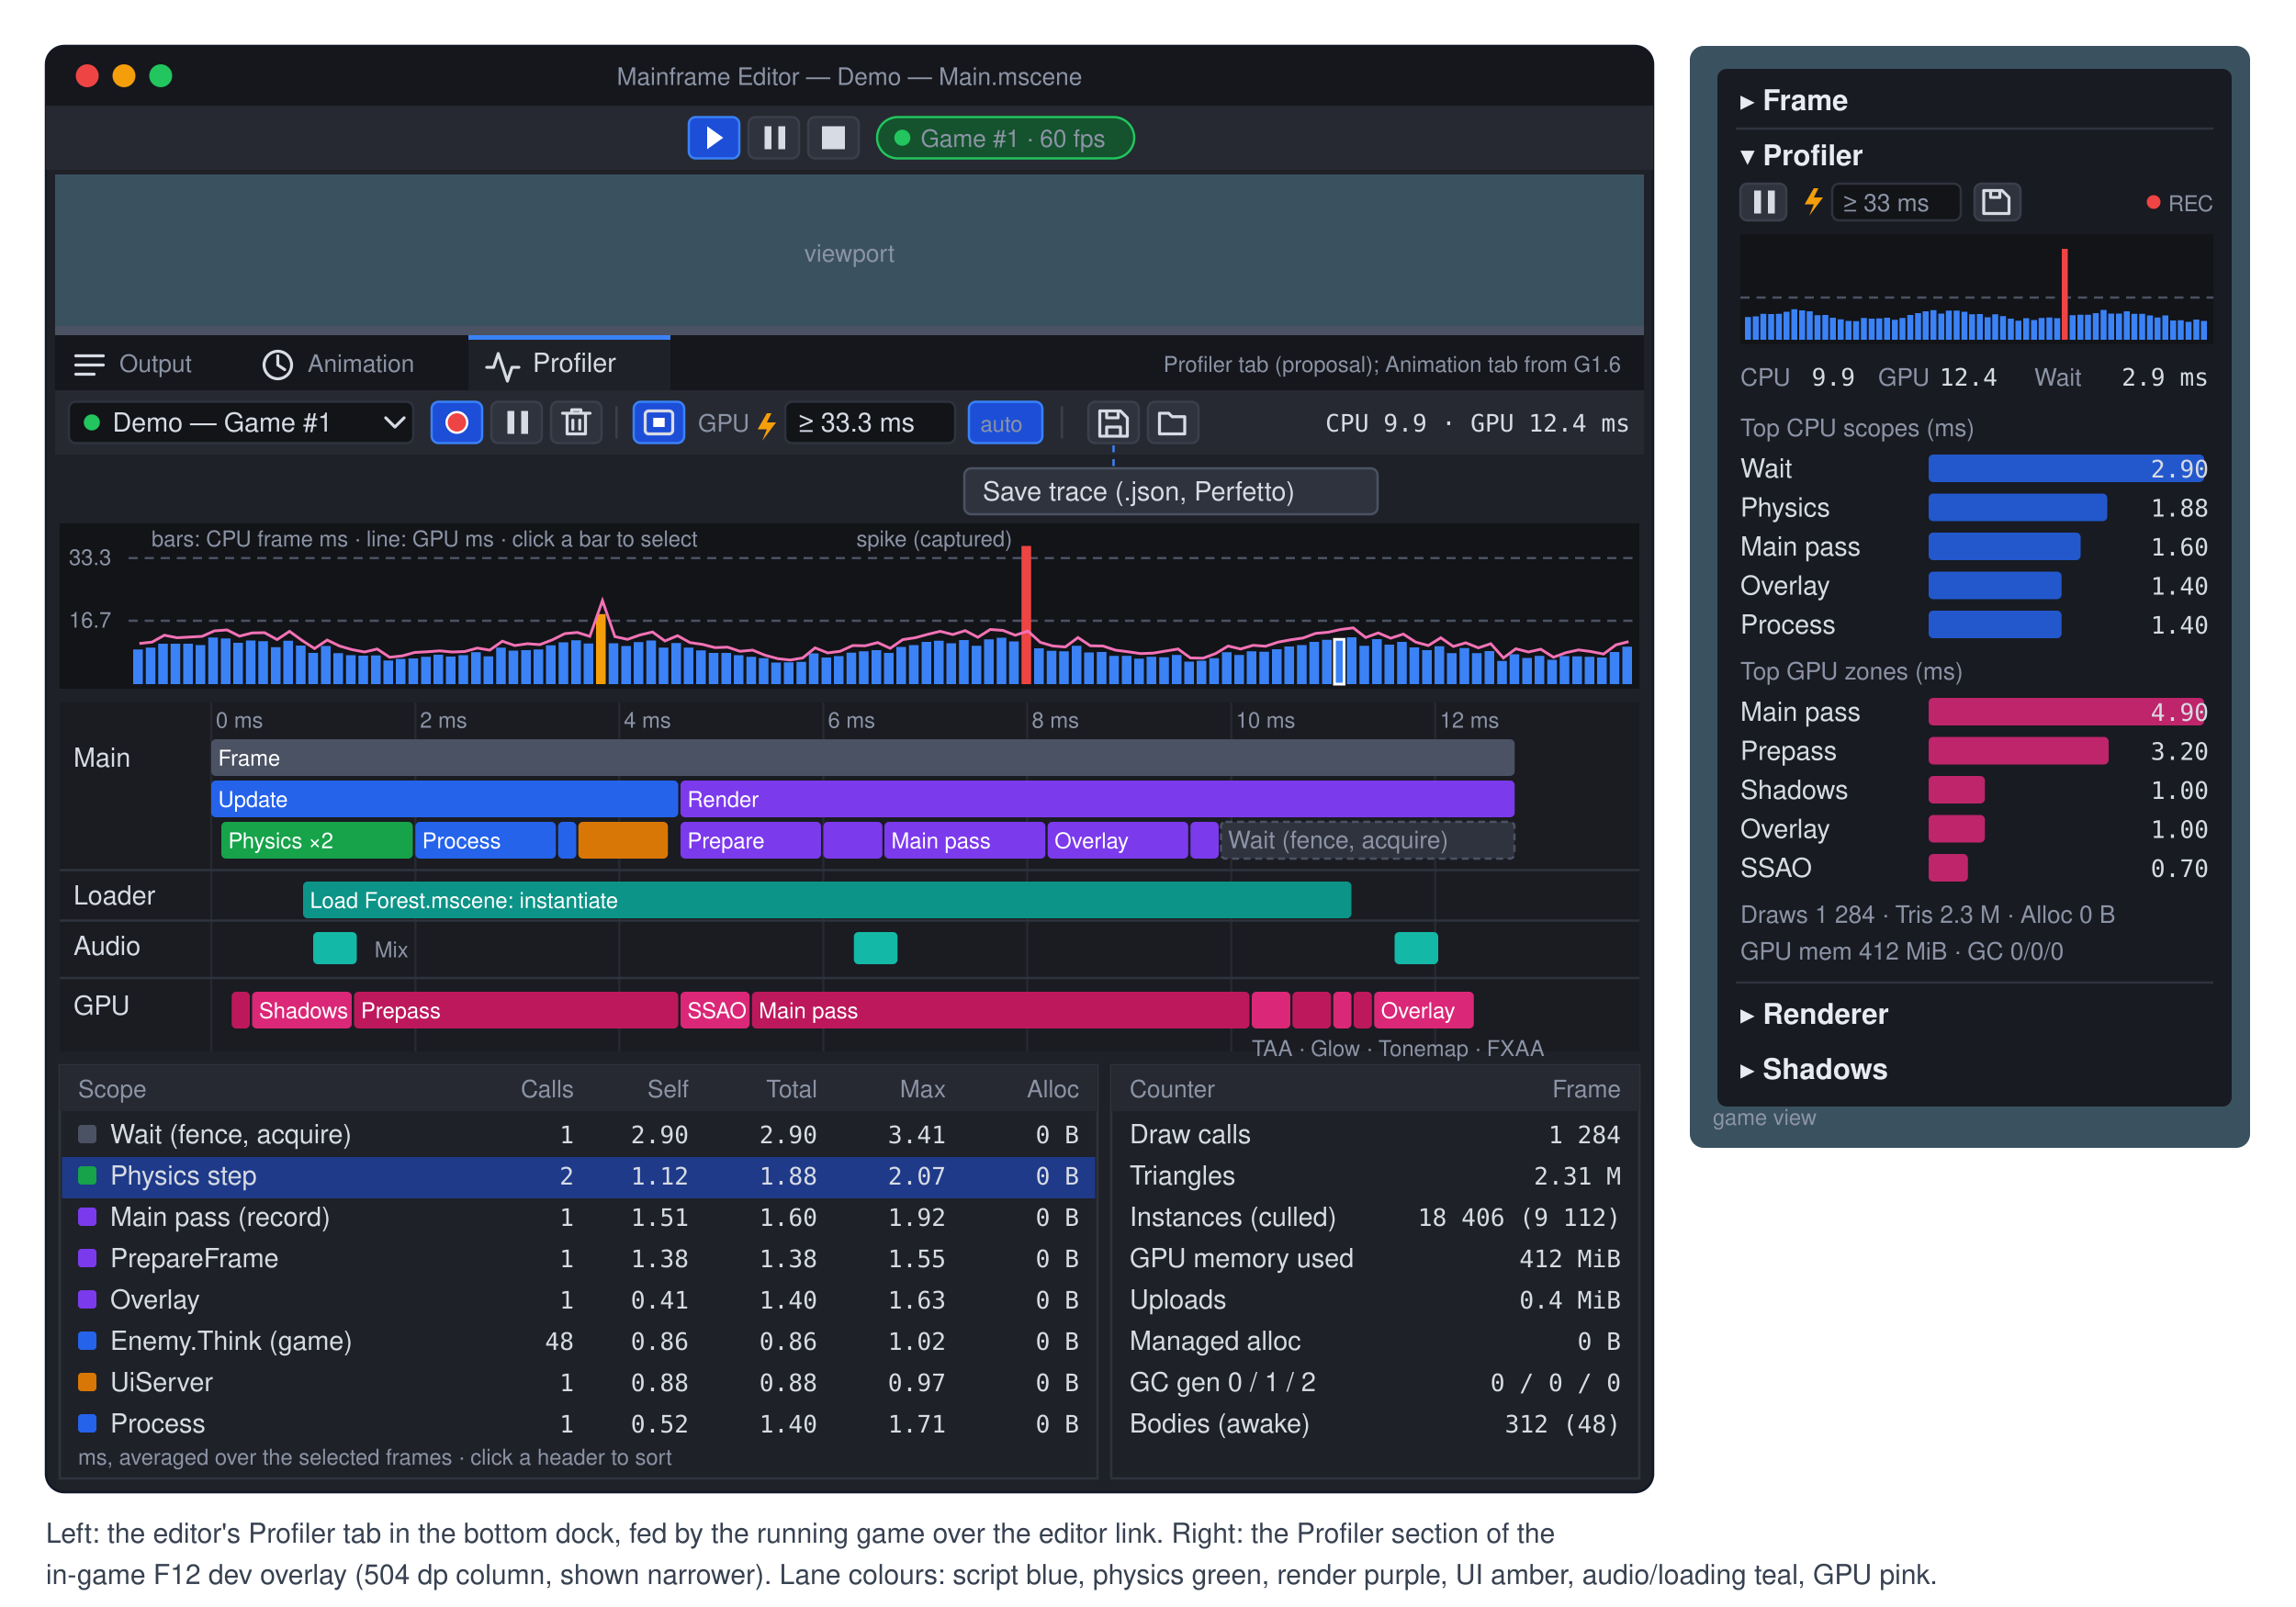
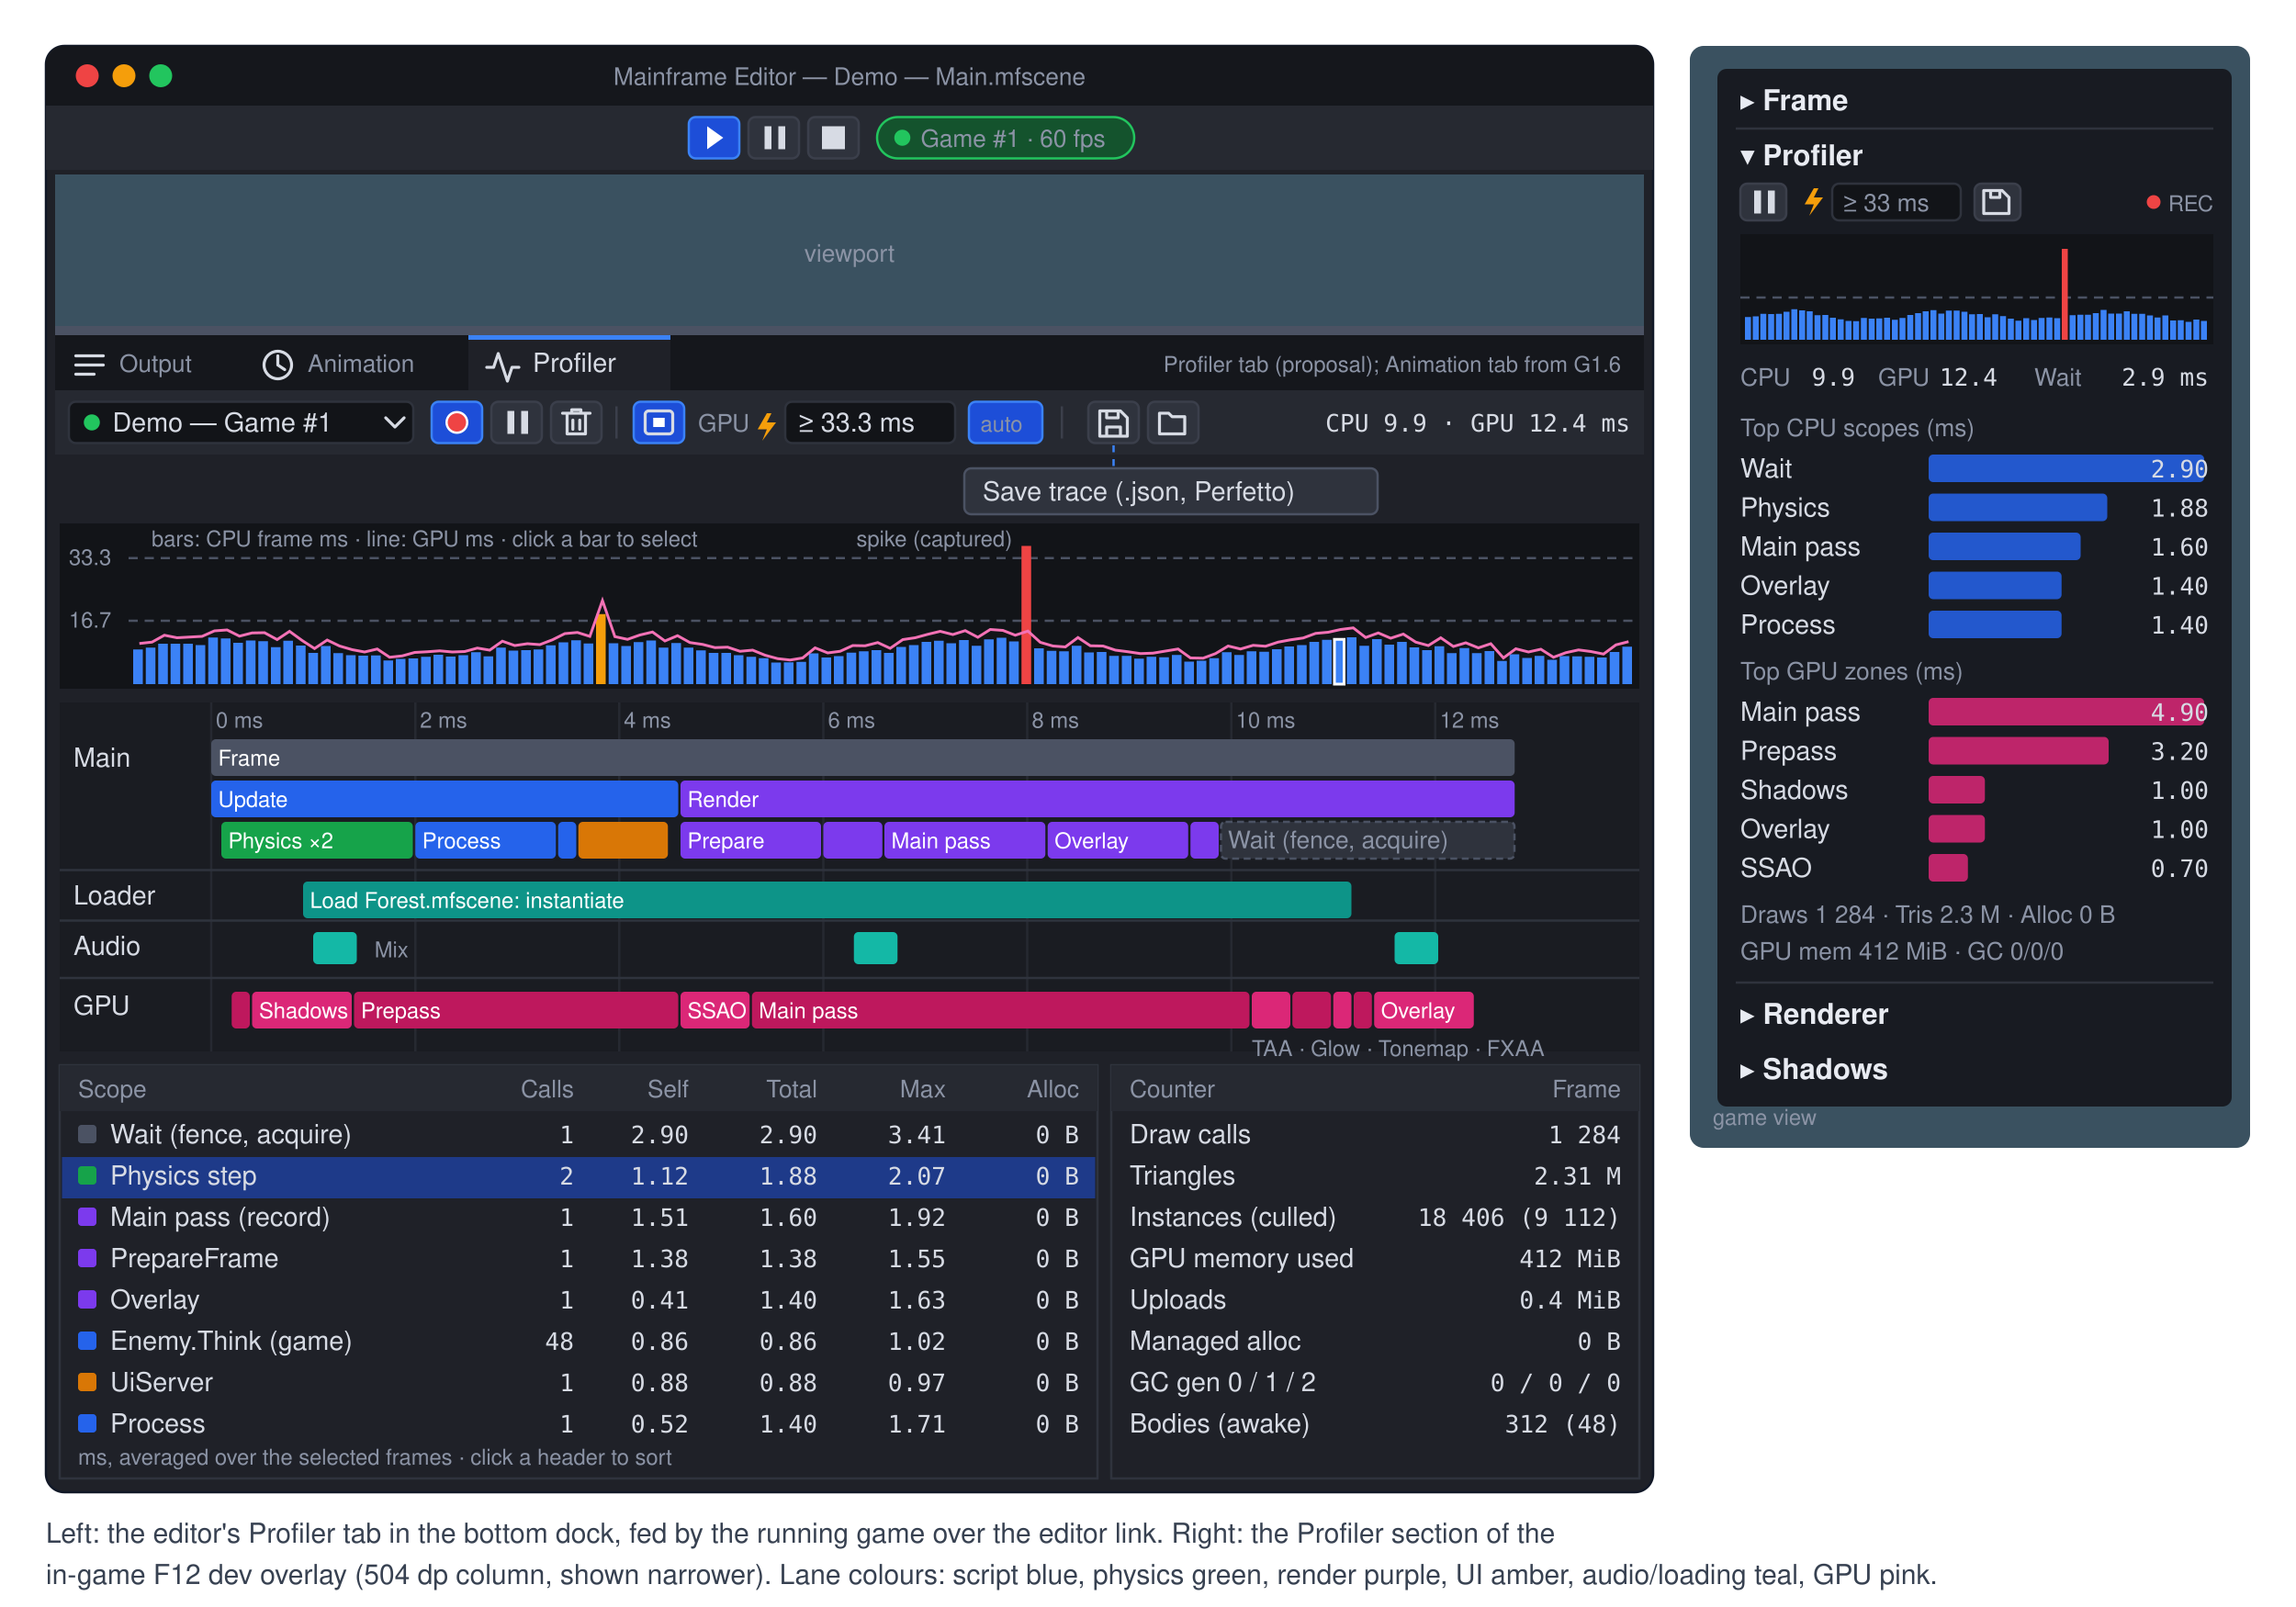
<svg xmlns="http://www.w3.org/2000/svg" viewBox="0 0 1000 700" font-family="-apple-system, 'Segoe UI', Helvetica, Arial, sans-serif" font-size="13">
  <rect width="1000" height="700" fill="#ffffff" />
  <style>
    .hdr{font-weight:600;font-size:12.5px;fill:#e8ebf2}
    .t{fill:#d7dbe4;font-size:11.5px}
    .s{fill:#8b93a5;font-size:10.5px}
    .xs{fill:#8b93a5;font-size:9.5px}
    .bl{fill:#ffffff;font-size:9.5px}
    .m{fill:#d7dbe4;font-size:10.5px;font-family:ui-monospace, Menlo, Consolas, monospace}
    .mr{fill:#d7dbe4;font-size:10.5px;font-family:ui-monospace, Menlo, Consolas, monospace;text-anchor:end}
    .cap{fill:#374151;font-size:12px}
    .btn{fill:#2f333d;stroke:#3b3f4b}
    .on{fill:#1d4ed8;stroke:#3b82f6}
    .fld{fill:#121418;stroke:#2f333d}
    .g{fill:none;stroke:#d7dbe4;stroke-width:1.3;stroke-linecap:round;stroke-linejoin:round}
    .budget{stroke:#4b5263;stroke-width:1;stroke-dasharray:4 3}
    .lead{stroke:#3b82f6;stroke-width:1;stroke-dasharray:3 3;fill:none}
  </style>
  <rect x="20" y="20" width="700" height="630" rx="8" fill="#1f2128" stroke="#111827" />
  <rect x="20" y="20" width="700" height="26" rx="8" fill="#15171c" />
  <rect x="20" y="38" width="700" height="8" fill="#15171c" />
  <circle cx="38" cy="33" r="5" fill="#ef4444" />
  <circle cx="54" cy="33" r="5" fill="#f59e0b" />
  <circle cx="70" cy="33" r="5" fill="#22c55e" />
-   <text x="370" y="37" class="s" text-anchor="middle">Mainframe Editor — Demo — Main.mscene</text>
+   <text x="370" y="37" class="s" text-anchor="middle">Mainframe Editor — Demo — Main.mfscene</text>
  <rect x="20" y="46" width="700" height="28" fill="#262931" />
  <rect x="300" y="51" width="22" height="18" rx="3" class="on" />
  <path d="M308,55 l7,5 l-7,5 z" fill="#ffffff" />
  <rect x="326" y="51" width="22" height="18" rx="3" class="btn" />
  <rect x="333" y="55" width="3" height="10" fill="#d7dbe4" />
  <rect x="339" y="55" width="3" height="10" fill="#d7dbe4" />
  <rect x="352" y="51" width="22" height="18" rx="3" class="btn" />
  <rect x="358" y="55" width="10" height="10" fill="#d7dbe4" />
  <rect x="382" y="51" width="112" height="18" rx="9" fill="#14532d" stroke="#22c55e" />
  <circle cx="393" cy="60" r="3.5" fill="#22c55e" />
  <text x="401" y="64" class="s" fill="#d7dbe4">Game #1 · 60 fps</text>
  <rect x="24" y="76" width="692" height="66" fill="#3a5160" />
  <text x="370" y="114" class="s" text-anchor="middle" fill="#c9d6de">viewport</text>
  <rect x="24" y="142" width="692" height="4" fill="#4b5263" />
  <rect x="24" y="146" width="692" height="24" fill="#15171c" />
  <rect x="24" y="146" width="82" height="24" fill="#15171c" />
  <path d="M33,155 h12 M33,159 h12 M33,163 h8" class="g" stroke="#8b93a5" />
  <text x="52" y="162" class="s">Output</text>
  <rect x="106" y="146" width="98" height="24" fill="#15171c" />
  <circle cx="121" cy="159" r="6" class="g" stroke="#8b93a5" />
  <path d="M121,155 v4 l3,2" class="g" stroke="#8b93a5" />
  <text x="134" y="162" class="s">Animation</text>
  <rect x="204" y="146" width="88" height="24" fill="#1f2128" />
  <rect x="204" y="146" width="88" height="2" fill="#3b82f6" />
  <path d="M212,160 h3 l2,-6 l4,12 l2,-6 h3" class="g" stroke="#3b82f6" />
  <text x="232" y="162" class="t">Profiler</text>
  <text x="706" y="162" class="xs" text-anchor="end">Profiler tab (proposal); Animation tab from G1.6</text>
  <rect x="24" y="170" width="692" height="28" fill="#262931" />
  <rect x="30" y="175" width="150" height="18" rx="3" class="fld" />
  <circle cx="40" cy="184" r="3.5" fill="#22c55e" />
  <text x="49" y="188" class="t">Demo — Game #1</text>
  <path d="M168,182 l4,4 l4,-4" class="g" stroke="#8b93a5" />
  <rect x="188" y="175" width="22" height="18" rx="3" class="on" />
  <circle cx="199" cy="184" r="4.5" fill="#ef4444" stroke="#ffffff" stroke-width="1" />
  <rect x="214" y="175" width="22" height="18" rx="3" class="btn" />
  <rect x="221" y="179" width="3" height="10" fill="#d7dbe4" />
  <rect x="227" y="179" width="3" height="10" fill="#d7dbe4" />
  <rect x="240" y="175" width="22" height="18" rx="3" class="btn" />
  <path d="M245,180 h12 M247,180 v9 h8 v-9 M249.5,183 v4 M252.5,183 v4 M249,180 v-1.5 h4 v1.5" class="g" />
  <rect x="268" y="177" width="1" height="14" fill="#3b3f4b" />
  <rect x="276" y="175" width="22" height="18" rx="3" class="on" />
  <rect x="281" y="179" width="12" height="10" rx="1.5" class="g" stroke="#ffffff" />
  <rect x="284.5" y="182" width="5" height="4" fill="#ffffff" />
  <text x="304" y="188" class="s">GPU</text>
  <path d="M334,180 l-4,7 h4 l-2,5 l6,-8 h-4 l2,-4 z" fill="#f59e0b" />
  <rect x="342" y="175" width="74" height="18" rx="3" class="fld" />
  <text x="348" y="188" class="t">≥ 33.3 ms</text>
  <rect x="422" y="175" width="32" height="18" rx="3" class="on" />
  <text x="427" y="188" class="xs" fill="#ffffff">auto</text>
  <rect x="462" y="177" width="1" height="14" fill="#3b3f4b" />
  <rect x="474" y="175" width="22" height="18" rx="3" class="btn" />
  <path d="M479,179 h9 l3,3 v8 h-12 z M482,179 v3 h5 v-3 M482,190 v-4 h6 v4" class="g" />
  <rect x="500" y="175" width="22" height="18" rx="3" class="btn" />
  <path d="M505,180 h4 l1.5,1.5 h5.5 v7.5 h-11 z" class="g" />
  <text x="710" y="188" class="m" text-anchor="end">CPU 9.9 · GPU 12.4 ms</text>
  <path d="M485,194 v10" class="lead" />
  <rect x="420" y="204" width="180" height="20" rx="3" fill="#2f333d" stroke="#4b5263" />
  <text x="428" y="218" class="t">Save trace (.json, Perfetto)</text>
  <rect x="26" y="228" width="688" height="72" fill="#121418" />
  <line x1="56" y1="270.4" x2="712" y2="270.4" class="budget" />
  <text x="30" y="273.4" class="xs">16.7</text>
  <line x1="56" y1="243.1" x2="712" y2="243.1" class="budget" />
  <text x="30" y="246.1" class="xs">33.3</text>
  <rect x="58.0" y="282.9" width="4.2" height="15.1" fill="#3b82f6" />
  <rect x="63.5" y="282.1" width="4.2" height="15.9" fill="#3b82f6" />
  <rect x="68.9" y="280.4" width="4.2" height="17.6" fill="#3b82f6" />
  <rect x="74.3" y="280.4" width="4.2" height="17.6" fill="#3b82f6" />
  <rect x="79.8" y="280.4" width="4.2" height="17.6" fill="#3b82f6" />
  <rect x="85.2" y="281.0" width="4.2" height="17.0" fill="#3b82f6" />
  <rect x="90.7" y="277.7" width="4.2" height="20.3" fill="#3b82f6" />
  <rect x="96.2" y="278.1" width="4.2" height="19.9" fill="#3b82f6" />
  <rect x="101.6" y="280.0" width="4.2" height="18.0" fill="#3b82f6" />
  <rect x="107.1" y="279.0" width="4.2" height="19.0" fill="#3b82f6" />
  <rect x="112.5" y="279.3" width="4.2" height="18.7" fill="#3b82f6" />
  <rect x="118.0" y="281.9" width="4.2" height="16.1" fill="#3b82f6" />
  <rect x="123.4" y="279.1" width="4.2" height="18.9" fill="#3b82f6" />
  <rect x="128.9" y="281.2" width="4.2" height="16.8" fill="#3b82f6" />
  <rect x="134.3" y="284.4" width="4.2" height="13.6" fill="#3b82f6" />
  <rect x="139.8" y="281.4" width="4.2" height="16.6" fill="#3b82f6" />
  <rect x="145.2" y="284.5" width="4.2" height="13.5" fill="#3b82f6" />
  <rect x="150.7" y="285.4" width="4.2" height="12.6" fill="#3b82f6" />
  <rect x="156.1" y="285.6" width="4.2" height="12.4" fill="#3b82f6" />
  <rect x="161.6" y="285.5" width="4.2" height="12.5" fill="#3b82f6" />
  <rect x="167.0" y="287.7" width="4.2" height="10.3" fill="#3b82f6" />
  <rect x="172.4" y="287.0" width="4.2" height="11.0" fill="#3b82f6" />
  <rect x="177.9" y="286.8" width="4.2" height="11.2" fill="#3b82f6" />
  <rect x="183.4" y="286.1" width="4.2" height="11.9" fill="#3b82f6" />
  <rect x="188.8" y="285.2" width="4.2" height="12.8" fill="#3b82f6" />
  <rect x="194.2" y="286.0" width="4.2" height="12.0" fill="#3b82f6" />
  <rect x="199.7" y="285.4" width="4.2" height="12.6" fill="#3b82f6" />
  <rect x="205.2" y="284.1" width="4.2" height="13.9" fill="#3b82f6" />
  <rect x="210.6" y="285.9" width="4.2" height="12.1" fill="#3b82f6" />
  <rect x="216.1" y="282.1" width="4.2" height="15.9" fill="#3b82f6" />
  <rect x="221.5" y="283.4" width="4.2" height="14.6" fill="#3b82f6" />
  <rect x="227.0" y="283.2" width="4.2" height="14.8" fill="#3b82f6" />
  <rect x="232.4" y="282.9" width="4.2" height="15.1" fill="#3b82f6" />
  <rect x="237.8" y="281.1" width="4.2" height="16.9" fill="#3b82f6" />
  <rect x="243.3" y="279.8" width="4.2" height="18.2" fill="#3b82f6" />
  <rect x="248.8" y="278.9" width="4.2" height="19.1" fill="#3b82f6" />
  <rect x="254.2" y="280.3" width="4.2" height="17.7" fill="#3b82f6" />
  <rect x="259.6" y="267.5" width="4.2" height="30.5" fill="#f59e0b" />
  <rect x="265.1" y="280.2" width="4.2" height="17.8" fill="#3b82f6" />
  <rect x="270.6" y="281.4" width="4.2" height="16.6" fill="#3b82f6" />
  <rect x="276.0" y="279.7" width="4.2" height="18.3" fill="#3b82f6" />
  <rect x="281.5" y="279.0" width="4.2" height="19.0" fill="#3b82f6" />
  <rect x="286.9" y="282.1" width="4.2" height="15.9" fill="#3b82f6" />
  <rect x="292.4" y="280.1" width="4.2" height="17.9" fill="#3b82f6" />
  <rect x="297.8" y="282.1" width="4.2" height="15.9" fill="#3b82f6" />
  <rect x="303.2" y="283.3" width="4.2" height="14.7" fill="#3b82f6" />
  <rect x="308.7" y="284.4" width="4.2" height="13.6" fill="#3b82f6" />
  <rect x="314.2" y="284.4" width="4.2" height="13.6" fill="#3b82f6" />
  <rect x="319.6" y="285.4" width="4.2" height="12.6" fill="#3b82f6" />
  <rect x="325.1" y="286.1" width="4.2" height="11.9" fill="#3b82f6" />
  <rect x="330.5" y="286.7" width="4.2" height="11.3" fill="#3b82f6" />
  <rect x="335.9" y="288.6" width="4.2" height="9.4" fill="#3b82f6" />
  <rect x="341.4" y="288.5" width="4.2" height="9.5" fill="#3b82f6" />
  <rect x="346.9" y="288.3" width="4.2" height="9.7" fill="#3b82f6" />
  <rect x="352.3" y="284.6" width="4.2" height="13.4" fill="#3b82f6" />
  <rect x="357.8" y="286.4" width="4.2" height="11.6" fill="#3b82f6" />
  <rect x="363.2" y="285.8" width="4.2" height="12.2" fill="#3b82f6" />
  <rect x="368.7" y="284.3" width="4.2" height="13.7" fill="#3b82f6" />
  <rect x="374.1" y="283.7" width="4.2" height="14.3" fill="#3b82f6" />
  <rect x="379.6" y="283.2" width="4.2" height="14.8" fill="#3b82f6" />
  <rect x="385.0" y="284.4" width="4.2" height="13.6" fill="#3b82f6" />
  <rect x="390.4" y="281.8" width="4.2" height="16.2" fill="#3b82f6" />
  <rect x="395.9" y="281.0" width="4.2" height="17.0" fill="#3b82f6" />
  <rect x="401.4" y="279.6" width="4.2" height="18.4" fill="#3b82f6" />
  <rect x="406.8" y="279.1" width="4.2" height="18.9" fill="#3b82f6" />
  <rect x="412.2" y="280.2" width="4.2" height="17.8" fill="#3b82f6" />
  <rect x="417.7" y="278.8" width="4.2" height="19.2" fill="#3b82f6" />
  <rect x="423.2" y="281.3" width="4.2" height="16.7" fill="#3b82f6" />
  <rect x="428.6" y="278.5" width="4.2" height="19.5" fill="#3b82f6" />
  <rect x="434.1" y="277.8" width="4.2" height="20.2" fill="#3b82f6" />
  <rect x="439.5" y="279.4" width="4.2" height="18.6" fill="#3b82f6" />
  <rect x="444.9" y="237.8" width="4.2" height="60.2" fill="#ef4444" />
  <rect x="450.4" y="282.4" width="4.2" height="15.6" fill="#3b82f6" />
  <rect x="455.9" y="283.5" width="4.2" height="14.5" fill="#3b82f6" />
  <rect x="461.3" y="283.7" width="4.2" height="14.3" fill="#3b82f6" />
  <rect x="466.8" y="281.3" width="4.2" height="16.7" fill="#3b82f6" />
  <rect x="472.2" y="284.2" width="4.2" height="13.8" fill="#3b82f6" />
  <rect x="477.7" y="284.0" width="4.2" height="14.0" fill="#3b82f6" />
  <rect x="483.1" y="285.7" width="4.2" height="12.3" fill="#3b82f6" />
  <rect x="488.6" y="285.7" width="4.2" height="12.3" fill="#3b82f6" />
  <rect x="494.0" y="286.9" width="4.2" height="11.1" fill="#3b82f6" />
  <rect x="499.4" y="286.1" width="4.2" height="11.9" fill="#3b82f6" />
  <rect x="504.9" y="286.3" width="4.2" height="11.7" fill="#3b82f6" />
  <rect x="510.4" y="285.3" width="4.2" height="12.7" fill="#3b82f6" />
  <rect x="515.8" y="288.2" width="4.2" height="9.8" fill="#3b82f6" />
  <rect x="521.2" y="287.8" width="4.2" height="10.2" fill="#3b82f6" />
  <rect x="526.7" y="286.7" width="4.2" height="11.3" fill="#3b82f6" />
  <rect x="532.2" y="284.1" width="4.2" height="13.9" fill="#3b82f6" />
  <rect x="537.6" y="285.3" width="4.2" height="12.7" fill="#3b82f6" />
  <rect x="543.0" y="283.7" width="4.2" height="14.3" fill="#3b82f6" />
  <rect x="548.5" y="283.9" width="4.2" height="14.1" fill="#3b82f6" />
  <rect x="554.0" y="282.8" width="4.2" height="15.2" fill="#3b82f6" />
  <rect x="559.4" y="281.6" width="4.2" height="16.4" fill="#3b82f6" />
  <rect x="564.9" y="281.0" width="4.2" height="17.0" fill="#3b82f6" />
  <rect x="570.3" y="279.6" width="4.2" height="18.4" fill="#3b82f6" />
  <rect x="575.8" y="278.7" width="4.2" height="19.3" fill="#3b82f6" />
  <rect x="581.2" y="278.5" width="4.2" height="19.5" fill="#3b82f6" stroke="#ffffff" stroke-width="1.2" />
  <rect x="586.6" y="277.6" width="4.2" height="20.4" fill="#3b82f6" />
  <rect x="592.1" y="281.3" width="4.2" height="16.7" fill="#3b82f6" />
  <rect x="597.6" y="278.4" width="4.2" height="19.6" fill="#3b82f6" />
  <rect x="603.0" y="280.8" width="4.2" height="17.2" fill="#3b82f6" />
  <rect x="608.5" y="279.6" width="4.2" height="18.4" fill="#3b82f6" />
  <rect x="613.9" y="282.0" width="4.2" height="16.0" fill="#3b82f6" />
  <rect x="619.4" y="283.2" width="4.2" height="14.8" fill="#3b82f6" />
  <rect x="624.8" y="281.5" width="4.2" height="16.5" fill="#3b82f6" />
  <rect x="630.2" y="284.5" width="4.2" height="13.5" fill="#3b82f6" />
  <rect x="635.7" y="282.3" width="4.2" height="15.7" fill="#3b82f6" />
  <rect x="641.1" y="284.5" width="4.2" height="13.5" fill="#3b82f6" />
  <rect x="646.6" y="283.6" width="4.2" height="14.4" fill="#3b82f6" />
  <rect x="652.1" y="287.9" width="4.2" height="10.1" fill="#3b82f6" />
  <rect x="657.5" y="285.0" width="4.2" height="13.0" fill="#3b82f6" />
  <rect x="663.0" y="286.6" width="4.2" height="11.4" fill="#3b82f6" />
  <rect x="668.4" y="285.7" width="4.2" height="12.3" fill="#3b82f6" />
  <rect x="673.9" y="287.4" width="4.2" height="10.6" fill="#3b82f6" />
  <rect x="679.3" y="285.8" width="4.2" height="12.2" fill="#3b82f6" />
  <rect x="684.8" y="285.9" width="4.2" height="12.1" fill="#3b82f6" />
  <rect x="690.2" y="286.1" width="4.2" height="11.9" fill="#3b82f6" />
  <rect x="695.6" y="286.4" width="4.2" height="11.6" fill="#3b82f6" />
  <rect x="701.1" y="284.0" width="4.2" height="14.0" fill="#3b82f6" />
  <rect x="706.6" y="281.7" width="4.2" height="16.3" fill="#3b82f6" />
  <polyline points="60.7,280.3 66.2,279.7 71.6,276.7 77.1,277.8 82.5,277.5 88.0,277.2 93.4,274.8 98.9,274.4 104.3,277.1 109.8,275.7 115.2,275.6 120.7,278.6 126.1,275.0 131.6,279.0 137.0,282.5 142.5,278.8 147.9,281.4 153.4,283.0 158.8,284.0 164.3,282.7 169.7,286.3 175.2,285.7 180.6,284.2 186.1,283.9 191.5,283.5 197.0,284.0 202.4,283.8 207.9,282.3 213.3,283.2 218.8,279.3 224.2,281.2 229.7,280.4 235.1,280.8 240.6,278.7 246.0,276.0 251.5,275.5 256.9,277.2 262.4,261.6 267.8,277.3 273.3,278.5 278.7,276.6 284.2,275.3 289.6,279.2 295.1,276.9 300.5,279.9 306.0,280.7 311.4,282.1 316.9,281.9 322.3,283.7 327.8,283.2 333.2,285.4 338.7,286.9 344.1,287.5 349.6,286.6 355.0,282.2 360.5,284.4 365.9,283.7 371.4,281.2 376.8,281.3 382.3,279.9 387.7,282.4 393.2,278.6 398.6,277.8 404.1,276.3 409.5,275.0 415.0,276.4 420.4,274.7 425.9,277.6 431.3,274.2 436.8,274.6 442.2,276.7 447.7,274.9 453.1,279.8 458.6,281.4 464.0,281.8 469.5,277.7 474.9,281.3 480.4,281.4 485.8,283.2 491.3,283.9 496.7,284.7 502.2,284.5 507.6,283.6 513.1,282.7 518.5,286.6 524.0,286.7 529.4,284.7 534.9,281.4 540.3,282.7 545.8,281.1 551.2,281.5 556.7,279.7 562.1,278.7 567.6,277.9 573.0,275.9 578.5,275.4 583.9,274.2 589.4,273.5 594.8,277.7 600.3,275.7 605.7,278.0 611.2,276.2 616.6,279.7 622.1,281.2 627.5,277.8 633.0,281.6 638.4,280.0 643.9,282.2 649.3,280.4 654.8,286.6 660.2,282.6 665.7,284.0 671.1,282.8 676.6,286.3 682.0,284.3 687.5,283.1 692.9,283.8 698.4,284.9 703.8,280.9 709.3,279.5" fill="none" stroke="#f472b6" stroke-width="1.2" />
  <text x="66" y="238" class="xs">bars: CPU frame ms · line: GPU ms · click a bar to select</text>
  <text x="440.9" y="238" class="xs" fill="#fca5a5" text-anchor="end">spike (captured)</text>
  <rect x="26" y="306" width="688" height="152" fill="#1a1c22" />
  <line x1="92.0" y1="306" x2="92.0" y2="458" stroke="#262931" />
  <text x="94.0" y="317" class="xs">0 ms</text>
  <line x1="180.9" y1="306" x2="180.9" y2="458" stroke="#262931" />
  <text x="182.9" y="317" class="xs">2 ms</text>
  <line x1="269.7" y1="306" x2="269.7" y2="458" stroke="#262931" />
  <text x="271.7" y="317" class="xs">4 ms</text>
  <line x1="358.6" y1="306" x2="358.6" y2="458" stroke="#262931" />
  <text x="360.6" y="317" class="xs">6 ms</text>
  <line x1="447.4" y1="306" x2="447.4" y2="458" stroke="#262931" />
  <text x="449.4" y="317" class="xs">8 ms</text>
  <line x1="536.3" y1="306" x2="536.3" y2="458" stroke="#262931" />
  <text x="538.3" y="317" class="xs">10 ms</text>
  <line x1="625.1" y1="306" x2="625.1" y2="458" stroke="#262931" />
  <text x="627.1" y="317" class="xs">12 ms</text>
  <text x="32" y="334" class="t">Main</text>
  <text x="32" y="394" class="t">Loader</text>
  <text x="32" y="416" class="t">Audio</text>
  <text x="32" y="442" class="t">GPU</text>
  <line x1="26" y1="379" x2="714" y2="379" stroke="#2f333d" />
  <line x1="26" y1="401" x2="714" y2="401" stroke="#2f333d" />
  <line x1="26" y1="426" x2="714" y2="426" stroke="#2f333d" />
  <rect x="92.0" y="322" width="567.7" height="16" rx="2" fill="#4b5263" />
  <text x="95.0" y="333.5" class="bl">Frame</text>
  <rect x="92.0" y="340" width="203.4" height="16" rx="2" fill="#2563eb" />
  <text x="95.0" y="351.5" class="bl">Update</text>
  <rect x="296.4" y="340" width="363.3" height="16" rx="2" fill="#7c3aed" />
  <text x="299.4" y="351.5" class="bl">Render</text>
  <rect x="96.4" y="358" width="83.4" height="16" rx="2" fill="#16a34a" />
  <text x="99.4" y="369.5" class="bl">Physics ×2</text>
  <rect x="180.9" y="358" width="61.2" height="16" rx="2" fill="#2563eb" />
  <text x="183.9" y="369.5" class="bl">Process</text>
  <rect x="243.1" y="358" width="7.9" height="16" rx="2" fill="#2563eb" />
  <rect x="251.9" y="358" width="39.0" height="16" rx="2" fill="#d97706" />
  <rect x="296.4" y="358" width="61.2" height="16" rx="2" fill="#7c3aed" />
  <text x="299.4" y="369.5" class="bl">Prepare</text>
  <rect x="358.6" y="358" width="25.7" height="16" rx="2" fill="#7c3aed" />
  <rect x="385.2" y="358" width="70.1" height="16" rx="2" fill="#7c3aed" />
  <text x="388.2" y="369.5" class="bl">Main pass</text>
  <rect x="456.3" y="358" width="61.2" height="16" rx="2" fill="#7c3aed" />
  <text x="459.3" y="369.5" class="bl">Overlay</text>
  <rect x="518.5" y="358" width="12.3" height="16" rx="2" fill="#7c3aed" />
  <rect x="531.8" y="358" width="127.8" height="16" rx="2" fill="#2f333d" stroke="#4b5263" stroke-dasharray="3 2" />
  <text x="534.8" y="369.5" class="s">Wait (fence, acquire)</text>
  <rect x="132.0" y="384" width="456.6" height="16" rx="2" fill="#0d9488" />
-   <text x="135.0" y="395.5" class="bl">Load Forest.mscene: instantiate</text>
+   <text x="135.0" y="395.5" class="bl">Load Forest.mfscene: instantiate</text>
  <rect x="136.4" y="406" width="19.0" height="14" rx="2" fill="#14b8a6" />
  <rect x="371.9" y="406" width="19.0" height="14" rx="2" fill="#14b8a6" />
  <rect x="607.4" y="406" width="19.0" height="14" rx="2" fill="#14b8a6" />
  <text x="163.1" y="417" class="xs">Mix</text>
  <rect x="100.9" y="432" width="7.9" height="16" rx="2" fill="#be185d" />
  <rect x="109.8" y="432" width="43.4" height="16" rx="2" fill="#db2777" />
  <text x="112.8" y="443.5" class="bl">Shadows</text>
  <rect x="154.2" y="432" width="141.2" height="16" rx="2" fill="#be185d" />
  <text x="157.2" y="443.5" class="bl">Prepass</text>
  <rect x="296.4" y="432" width="30.1" height="16" rx="2" fill="#db2777" />
  <text x="299.4" y="443.5" class="bl">SSAO</text>
  <rect x="327.5" y="432" width="216.7" height="16" rx="2" fill="#be185d" />
  <text x="330.5" y="443.5" class="bl">Main pass</text>
  <rect x="545.2" y="432" width="16.8" height="16" rx="2" fill="#db2777" />
  <rect x="562.9" y="432" width="16.8" height="16" rx="2" fill="#be185d" />
  <rect x="580.7" y="432" width="7.9" height="16" rx="2" fill="#db2777" />
  <rect x="589.6" y="432" width="7.9" height="16" rx="2" fill="#be185d" />
  <rect x="598.5" y="432" width="43.4" height="16" rx="2" fill="#db2777" />
  <text x="601.5" y="443.5" class="bl">Overlay</text>
  <text x="545.2" y="460" class="xs">TAA · Glow · Tonemap · FXAA</text>
  <rect x="26" y="464" width="452" height="180" fill="#1f2128" stroke="#2f333d" />
  <rect x="26" y="464" width="452" height="20" fill="#262931" />
  <text x="34" y="478" class="s">Scope</text>
  <text x="250" y="478" class="s" text-anchor="end">Calls</text>
  <text x="300" y="478" class="s" text-anchor="end">Self</text>
  <text x="356" y="478" class="s" text-anchor="end">Total</text>
  <text x="412" y="478" class="s" text-anchor="end">Max</text>
  <text x="470" y="478" class="s" text-anchor="end">Alloc</text>
  <rect x="34" y="490" width="8" height="8" rx="1.5" fill="#4b5263" />
  <text x="48" y="498" class="t">Wait (fence, acquire)</text>
  <text x="250" y="498" class="mr">1</text>
  <text x="300" y="498" class="mr">2.90</text>
  <text x="356" y="498" class="mr">2.90</text>
  <text x="412" y="498" class="mr">3.41</text>
  <text x="470" y="498" class="mr">0 B</text>
  <rect x="27" y="504" width="450" height="18" fill="#1d4ed8" opacity="0.55" />
  <rect x="34" y="508" width="8" height="8" rx="1.5" fill="#16a34a" />
  <text x="48" y="516" class="t">Physics step</text>
  <text x="250" y="516" class="mr">2</text>
  <text x="300" y="516" class="mr">1.12</text>
  <text x="356" y="516" class="mr">1.88</text>
  <text x="412" y="516" class="mr">2.07</text>
  <text x="470" y="516" class="mr">0 B</text>
  <rect x="34" y="526" width="8" height="8" rx="1.5" fill="#7c3aed" />
  <text x="48" y="534" class="t">Main pass (record)</text>
  <text x="250" y="534" class="mr">1</text>
  <text x="300" y="534" class="mr">1.51</text>
  <text x="356" y="534" class="mr">1.60</text>
  <text x="412" y="534" class="mr">1.92</text>
  <text x="470" y="534" class="mr">0 B</text>
  <rect x="34" y="544" width="8" height="8" rx="1.5" fill="#7c3aed" />
  <text x="48" y="552" class="t">PrepareFrame</text>
  <text x="250" y="552" class="mr">1</text>
  <text x="300" y="552" class="mr">1.38</text>
  <text x="356" y="552" class="mr">1.38</text>
  <text x="412" y="552" class="mr">1.55</text>
  <text x="470" y="552" class="mr">0 B</text>
  <rect x="34" y="562" width="8" height="8" rx="1.5" fill="#7c3aed" />
  <text x="48" y="570" class="t">Overlay</text>
  <text x="250" y="570" class="mr">1</text>
  <text x="300" y="570" class="mr">0.41</text>
  <text x="356" y="570" class="mr">1.40</text>
  <text x="412" y="570" class="mr">1.63</text>
  <text x="470" y="570" class="mr">0 B</text>
  <rect x="34" y="580" width="8" height="8" rx="1.5" fill="#2563eb" />
  <text x="48" y="588" class="t">Enemy.Think (game)</text>
  <text x="250" y="588" class="mr">48</text>
  <text x="300" y="588" class="mr">0.86</text>
  <text x="356" y="588" class="mr">0.86</text>
  <text x="412" y="588" class="mr">1.02</text>
  <text x="470" y="588" class="mr">0 B</text>
  <rect x="34" y="598" width="8" height="8" rx="1.5" fill="#d97706" />
  <text x="48" y="606" class="t">UiServer</text>
  <text x="250" y="606" class="mr">1</text>
  <text x="300" y="606" class="mr">0.88</text>
  <text x="356" y="606" class="mr">0.88</text>
  <text x="412" y="606" class="mr">0.97</text>
  <text x="470" y="606" class="mr">0 B</text>
  <rect x="34" y="616" width="8" height="8" rx="1.5" fill="#2563eb" />
  <text x="48" y="624" class="t">Process</text>
  <text x="250" y="624" class="mr">1</text>
  <text x="300" y="624" class="mr">0.52</text>
  <text x="356" y="624" class="mr">1.40</text>
  <text x="412" y="624" class="mr">1.71</text>
  <text x="470" y="624" class="mr">0 B</text>
  <text x="34" y="638" class="xs">ms, averaged over the selected frames · click a header to sort</text>
  <rect x="484" y="464" width="230" height="180" fill="#1f2128" stroke="#2f333d" />
  <rect x="484" y="464" width="230" height="20" fill="#262931" />
  <text x="492" y="478" class="s">Counter</text>
  <text x="706" y="478" class="s" text-anchor="end">Frame</text>
  <text x="492" y="498" class="t">Draw calls</text>
  <text x="706" y="498" class="mr">1 284</text>
  <text x="492" y="516" class="t">Triangles</text>
  <text x="706" y="516" class="mr">2.31 M</text>
  <text x="492" y="534" class="t">Instances (culled)</text>
  <text x="706" y="534" class="mr">18 406 (9 112)</text>
  <text x="492" y="552" class="t">GPU memory used</text>
  <text x="706" y="552" class="mr">412 MiB</text>
  <text x="492" y="570" class="t">Uploads</text>
  <text x="706" y="570" class="mr">0.4 MiB</text>
  <text x="492" y="588" class="t">Managed alloc</text>
  <text x="706" y="588" class="mr">0 B</text>
  <text x="492" y="606" class="t">GC gen 0 / 1 / 2</text>
  <text x="706" y="606" class="mr">0 / 0 / 0</text>
  <text x="492" y="624" class="t">Bodies (awake)</text>
  <text x="706" y="624" class="mr">312 (48)</text>
  <rect x="736" y="20" width="244" height="480" rx="6" fill="#3a5160" />
  <text x="746" y="490" class="xs" fill="#c9d6de">game view</text>
  <rect x="748" y="30" width="224" height="452" rx="4" fill="#15171c" opacity="0.92" />
  <text x="758" y="48" class="hdr">▸ Frame</text>
  <line x1="756" y1="56" x2="964" y2="56" stroke="#2f333d" />
  <text x="758" y="72" class="hdr">▾ Profiler</text>
  <rect x="758" y="80" width="20" height="16" rx="3" class="btn" />
  <rect x="764" y="83" width="3" height="10" fill="#d7dbe4" />
  <rect x="770" y="83" width="3" height="10" fill="#d7dbe4" />
  <path d="M790,82 l-4,7 h4 l-2,5 l6,-8 h-4 l2,-4 z" fill="#f59e0b" />
  <rect x="798" y="80" width="56" height="16" rx="3" class="fld" />
  <text x="803" y="92" class="s" fill="#d7dbe4">≥ 33 ms</text>
  <rect x="860" y="80" width="20" height="16" rx="3" class="btn" />
  <path d="M864,83 h8 l3,3 v7 h-11 z M867,83 v3 h4 v-3" class="g" />
  <text x="964" y="92" class="xs" text-anchor="end">REC</text>
  <circle cx="938" cy="88" r="3" fill="#ef4444" />
  <rect x="758" y="102" width="206" height="48" fill="#121418" />
  <line x1="758" y1="129.6" x2="964" y2="129.6" class="budget" />
  <rect x="760.0" y="138.1" width="2.6" height="9.9" fill="#3b82f6" />
  <rect x="763.4" y="137.8" width="2.6" height="10.2" fill="#3b82f6" />
  <rect x="766.7" y="136.7" width="2.6" height="11.3" fill="#3b82f6" />
  <rect x="770.1" y="136.8" width="2.6" height="11.2" fill="#3b82f6" />
  <rect x="773.5" y="136.7" width="2.6" height="11.3" fill="#3b82f6" />
  <rect x="776.8" y="135.8" width="2.6" height="12.2" fill="#3b82f6" />
  <rect x="780.2" y="134.7" width="2.6" height="13.3" fill="#3b82f6" />
  <rect x="783.6" y="135.2" width="2.6" height="12.8" fill="#3b82f6" />
  <rect x="786.9" y="135.6" width="2.6" height="12.4" fill="#3b82f6" />
  <rect x="790.3" y="137.3" width="2.6" height="10.7" fill="#3b82f6" />
  <rect x="793.7" y="137.2" width="2.6" height="10.8" fill="#3b82f6" />
  <rect x="797.0" y="138.4" width="2.6" height="9.6" fill="#3b82f6" />
  <rect x="800.4" y="139.1" width="2.6" height="8.9" fill="#3b82f6" />
  <rect x="803.8" y="139.8" width="2.6" height="8.2" fill="#3b82f6" />
  <rect x="807.1" y="139.9" width="2.6" height="8.1" fill="#3b82f6" />
  <rect x="810.5" y="138.5" width="2.6" height="9.5" fill="#3b82f6" />
  <rect x="813.9" y="138.8" width="2.6" height="9.2" fill="#3b82f6" />
  <rect x="817.2" y="138.7" width="2.6" height="9.3" fill="#3b82f6" />
  <rect x="820.6" y="138.4" width="2.6" height="9.6" fill="#3b82f6" />
  <rect x="824.0" y="139.3" width="2.6" height="8.7" fill="#3b82f6" />
  <rect x="827.3" y="138.5" width="2.6" height="9.5" fill="#3b82f6" />
  <rect x="830.7" y="137.2" width="2.6" height="10.8" fill="#3b82f6" />
  <rect x="834.1" y="136.4" width="2.6" height="11.6" fill="#3b82f6" />
  <rect x="837.4" y="135.6" width="2.6" height="12.4" fill="#3b82f6" />
  <rect x="840.8" y="135.1" width="2.6" height="12.9" fill="#3b82f6" />
  <rect x="844.2" y="136.6" width="2.6" height="11.4" fill="#3b82f6" />
  <rect x="847.5" y="135.3" width="2.6" height="12.7" fill="#3b82f6" />
  <rect x="850.9" y="135.3" width="2.6" height="12.7" fill="#3b82f6" />
  <rect x="854.3" y="135.8" width="2.6" height="12.2" fill="#3b82f6" />
  <rect x="857.6" y="136.9" width="2.6" height="11.1" fill="#3b82f6" />
  <rect x="861.0" y="136.8" width="2.6" height="11.2" fill="#3b82f6" />
  <rect x="864.4" y="138.2" width="2.6" height="9.8" fill="#3b82f6" />
  <rect x="867.7" y="136.9" width="2.6" height="11.1" fill="#3b82f6" />
  <rect x="871.1" y="137.7" width="2.6" height="10.3" fill="#3b82f6" />
  <rect x="874.5" y="138.8" width="2.6" height="9.2" fill="#3b82f6" />
  <rect x="877.8" y="139.7" width="2.6" height="8.3" fill="#3b82f6" />
  <rect x="881.2" y="138.6" width="2.6" height="9.4" fill="#3b82f6" />
  <rect x="884.6" y="139.4" width="2.6" height="8.6" fill="#3b82f6" />
  <rect x="887.9" y="138.5" width="2.6" height="9.5" fill="#3b82f6" />
  <rect x="891.3" y="138.3" width="2.6" height="9.7" fill="#3b82f6" />
  <rect x="894.7" y="138.6" width="2.6" height="9.4" fill="#3b82f6" />
  <rect x="898.0" y="108.4" width="2.6" height="39.6" fill="#ef4444" />
  <rect x="901.4" y="137.3" width="2.6" height="10.7" fill="#3b82f6" />
  <rect x="904.8" y="137.1" width="2.6" height="10.9" fill="#3b82f6" />
  <rect x="908.1" y="137.1" width="2.6" height="10.9" fill="#3b82f6" />
  <rect x="911.5" y="136.4" width="2.6" height="11.6" fill="#3b82f6" />
  <rect x="914.9" y="135.0" width="2.6" height="13.0" fill="#3b82f6" />
  <rect x="918.2" y="136.6" width="2.6" height="11.4" fill="#3b82f6" />
  <rect x="921.6" y="136.6" width="2.6" height="11.4" fill="#3b82f6" />
  <rect x="925.0" y="135.6" width="2.6" height="12.4" fill="#3b82f6" />
  <rect x="928.3" y="136.7" width="2.6" height="11.3" fill="#3b82f6" />
  <rect x="931.7" y="136.7" width="2.6" height="11.3" fill="#3b82f6" />
  <rect x="935.1" y="137.4" width="2.6" height="10.6" fill="#3b82f6" />
  <rect x="938.4" y="138.3" width="2.6" height="9.7" fill="#3b82f6" />
  <rect x="941.8" y="137.4" width="2.6" height="10.6" fill="#3b82f6" />
  <rect x="945.2" y="139.6" width="2.6" height="8.4" fill="#3b82f6" />
  <rect x="948.5" y="139.5" width="2.6" height="8.5" fill="#3b82f6" />
  <rect x="951.9" y="140.2" width="2.6" height="7.8" fill="#3b82f6" />
  <rect x="955.3" y="139.2" width="2.6" height="8.8" fill="#3b82f6" />
  <rect x="958.6" y="139.8" width="2.6" height="8.2" fill="#3b82f6" />
  <text x="758" y="168" class="s">CPU</text>
  <text x="808" y="168" class="mr">9.9</text>
  <text x="818" y="168" class="s">GPU</text>
  <text x="870" y="168" class="mr">12.4</text>
  <text x="886" y="168" class="s">Wait</text>
  <text x="962" y="168" class="mr">2.9 ms</text>
  <text x="758" y="190" class="s">Top CPU scopes (ms)</text>
  <rect x="840" y="198" width="120.0" height="12" rx="2" fill="#2563eb" opacity="0.85" />
  <text x="758" y="208" class="t">Wait</text>
  <text x="962" y="208" class="mr">2.90</text>
  <rect x="840" y="215" width="77.8" height="12" rx="2" fill="#2563eb" opacity="0.85" />
  <text x="758" y="225" class="t">Physics</text>
  <text x="962" y="225" class="mr">1.88</text>
  <rect x="840" y="232" width="66.2" height="12" rx="2" fill="#2563eb" opacity="0.85" />
  <text x="758" y="242" class="t">Main pass</text>
  <text x="962" y="242" class="mr">1.60</text>
  <rect x="840" y="249" width="57.9" height="12" rx="2" fill="#2563eb" opacity="0.85" />
  <text x="758" y="259" class="t">Overlay</text>
  <text x="962" y="259" class="mr">1.40</text>
  <rect x="840" y="266" width="57.9" height="12" rx="2" fill="#2563eb" opacity="0.85" />
  <text x="758" y="276" class="t">Process</text>
  <text x="962" y="276" class="mr">1.40</text>
  <text x="758" y="296" class="s">Top GPU zones (ms)</text>
  <rect x="840" y="304" width="120.0" height="12" rx="2" fill="#db2777" opacity="0.85" />
  <text x="758" y="314" class="t">Main pass</text>
  <text x="962" y="314" class="mr">4.90</text>
  <rect x="840" y="321" width="78.4" height="12" rx="2" fill="#db2777" opacity="0.85" />
  <text x="758" y="331" class="t">Prepass</text>
  <text x="962" y="331" class="mr">3.20</text>
  <rect x="840" y="338" width="24.5" height="12" rx="2" fill="#db2777" opacity="0.85" />
  <text x="758" y="348" class="t">Shadows</text>
  <text x="962" y="348" class="mr">1.00</text>
  <rect x="840" y="355" width="24.5" height="12" rx="2" fill="#db2777" opacity="0.85" />
  <text x="758" y="365" class="t">Overlay</text>
  <text x="962" y="365" class="mr">1.00</text>
  <rect x="840" y="372" width="17.1" height="12" rx="2" fill="#db2777" opacity="0.85" />
  <text x="758" y="382" class="t">SSAO</text>
  <text x="962" y="382" class="mr">0.70</text>
  <text x="758" y="402" class="s">Draws 1 284 · Tris 2.3 M · Alloc 0 B</text>
  <text x="758" y="418" class="s">GPU mem 412 MiB · GC 0/0/0</text>
  <line x1="756" y1="428" x2="964" y2="428" stroke="#2f333d" />
  <text x="758" y="446" class="hdr">▸ Renderer</text>
  <text x="758" y="470" class="hdr">▸ Shadows</text>
  <text x="20" y="672" class="cap">Left: the editor's Profiler tab in the bottom dock, fed by the running game over the editor link. Right: the Profiler section of the</text>
  <text x="20" y="690" class="cap">in-game F12 dev overlay (504 dp column, shown narrower). Lane colours: script blue, physics green, render purple, UI amber, audio/loading teal, GPU pink.</text>
</svg>
